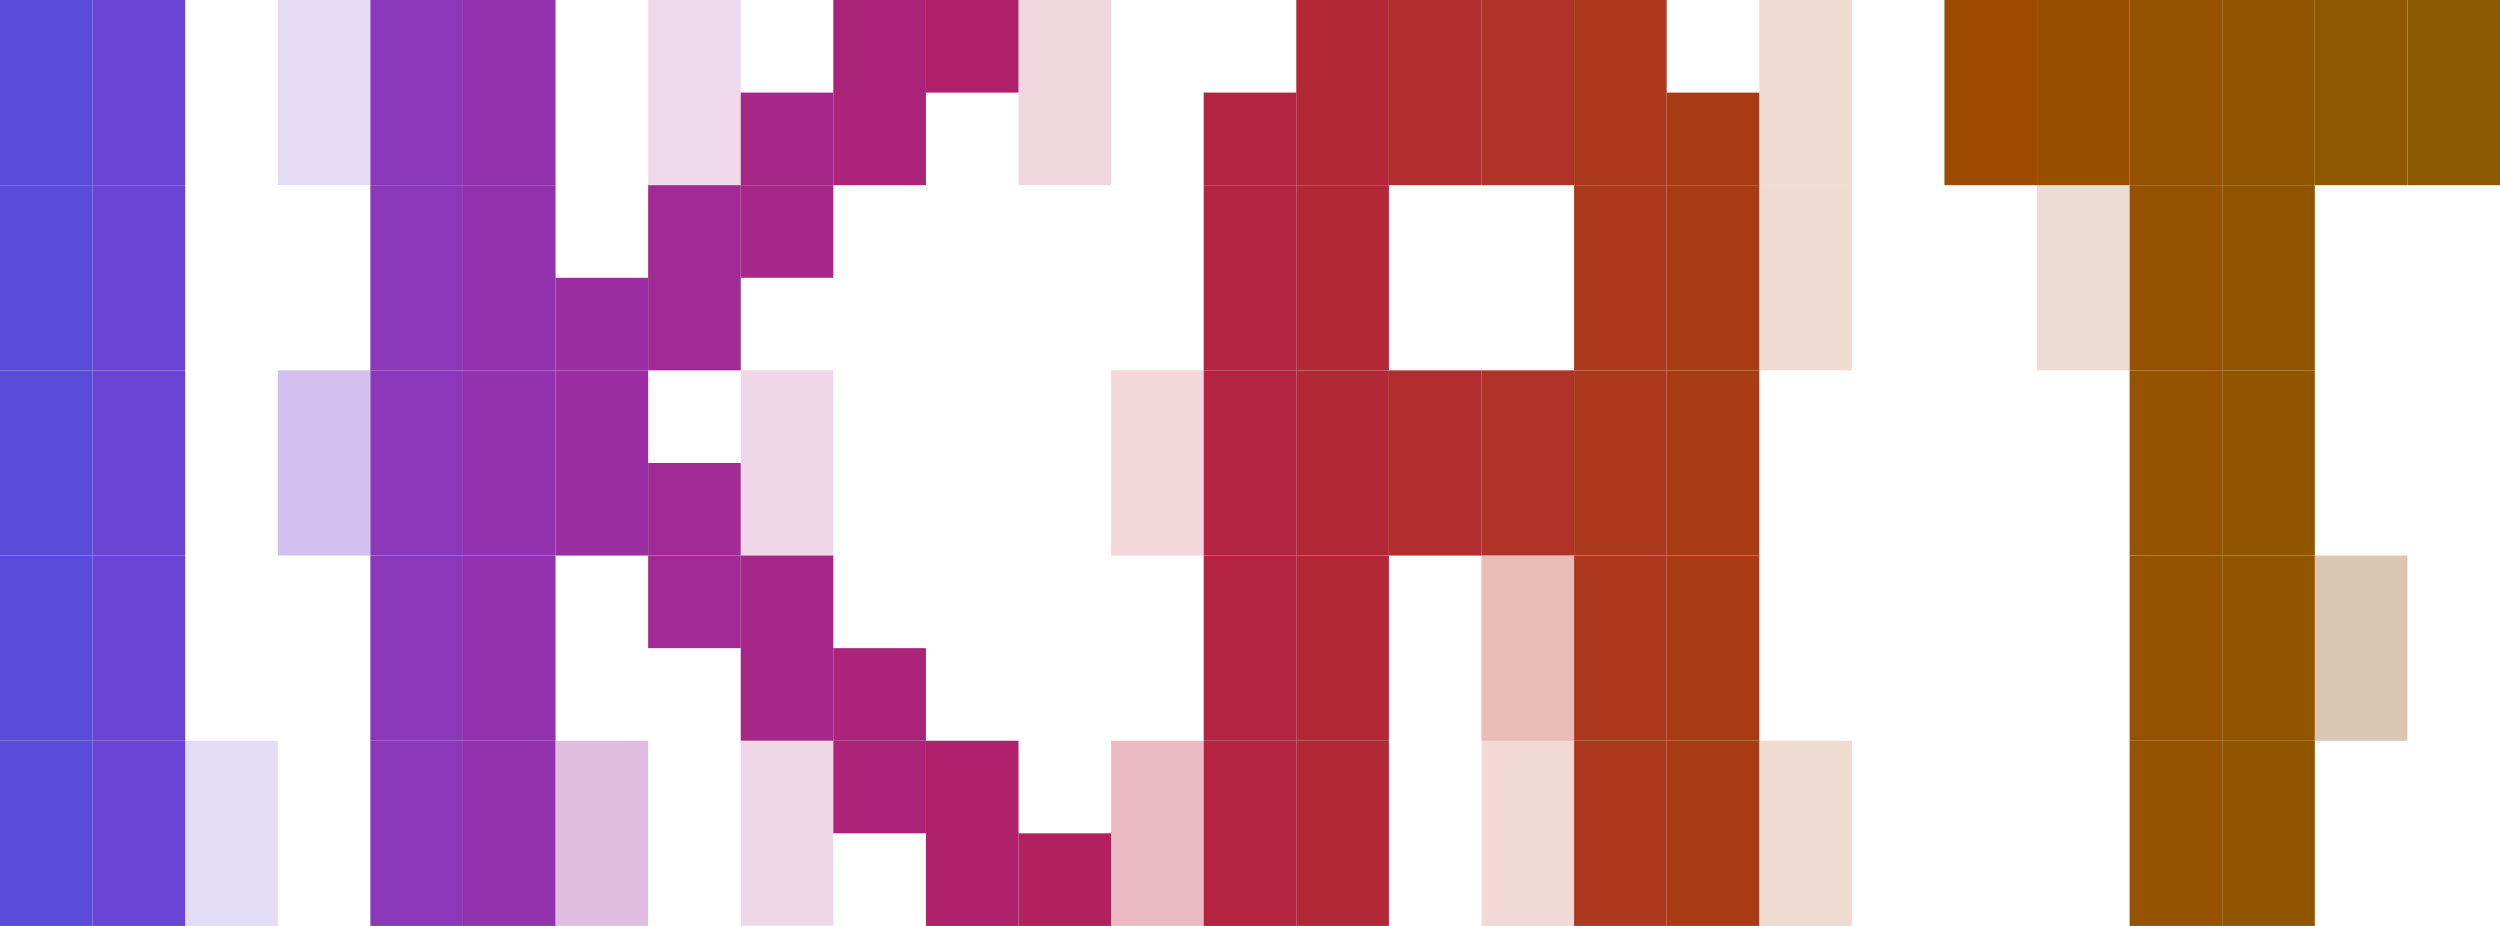
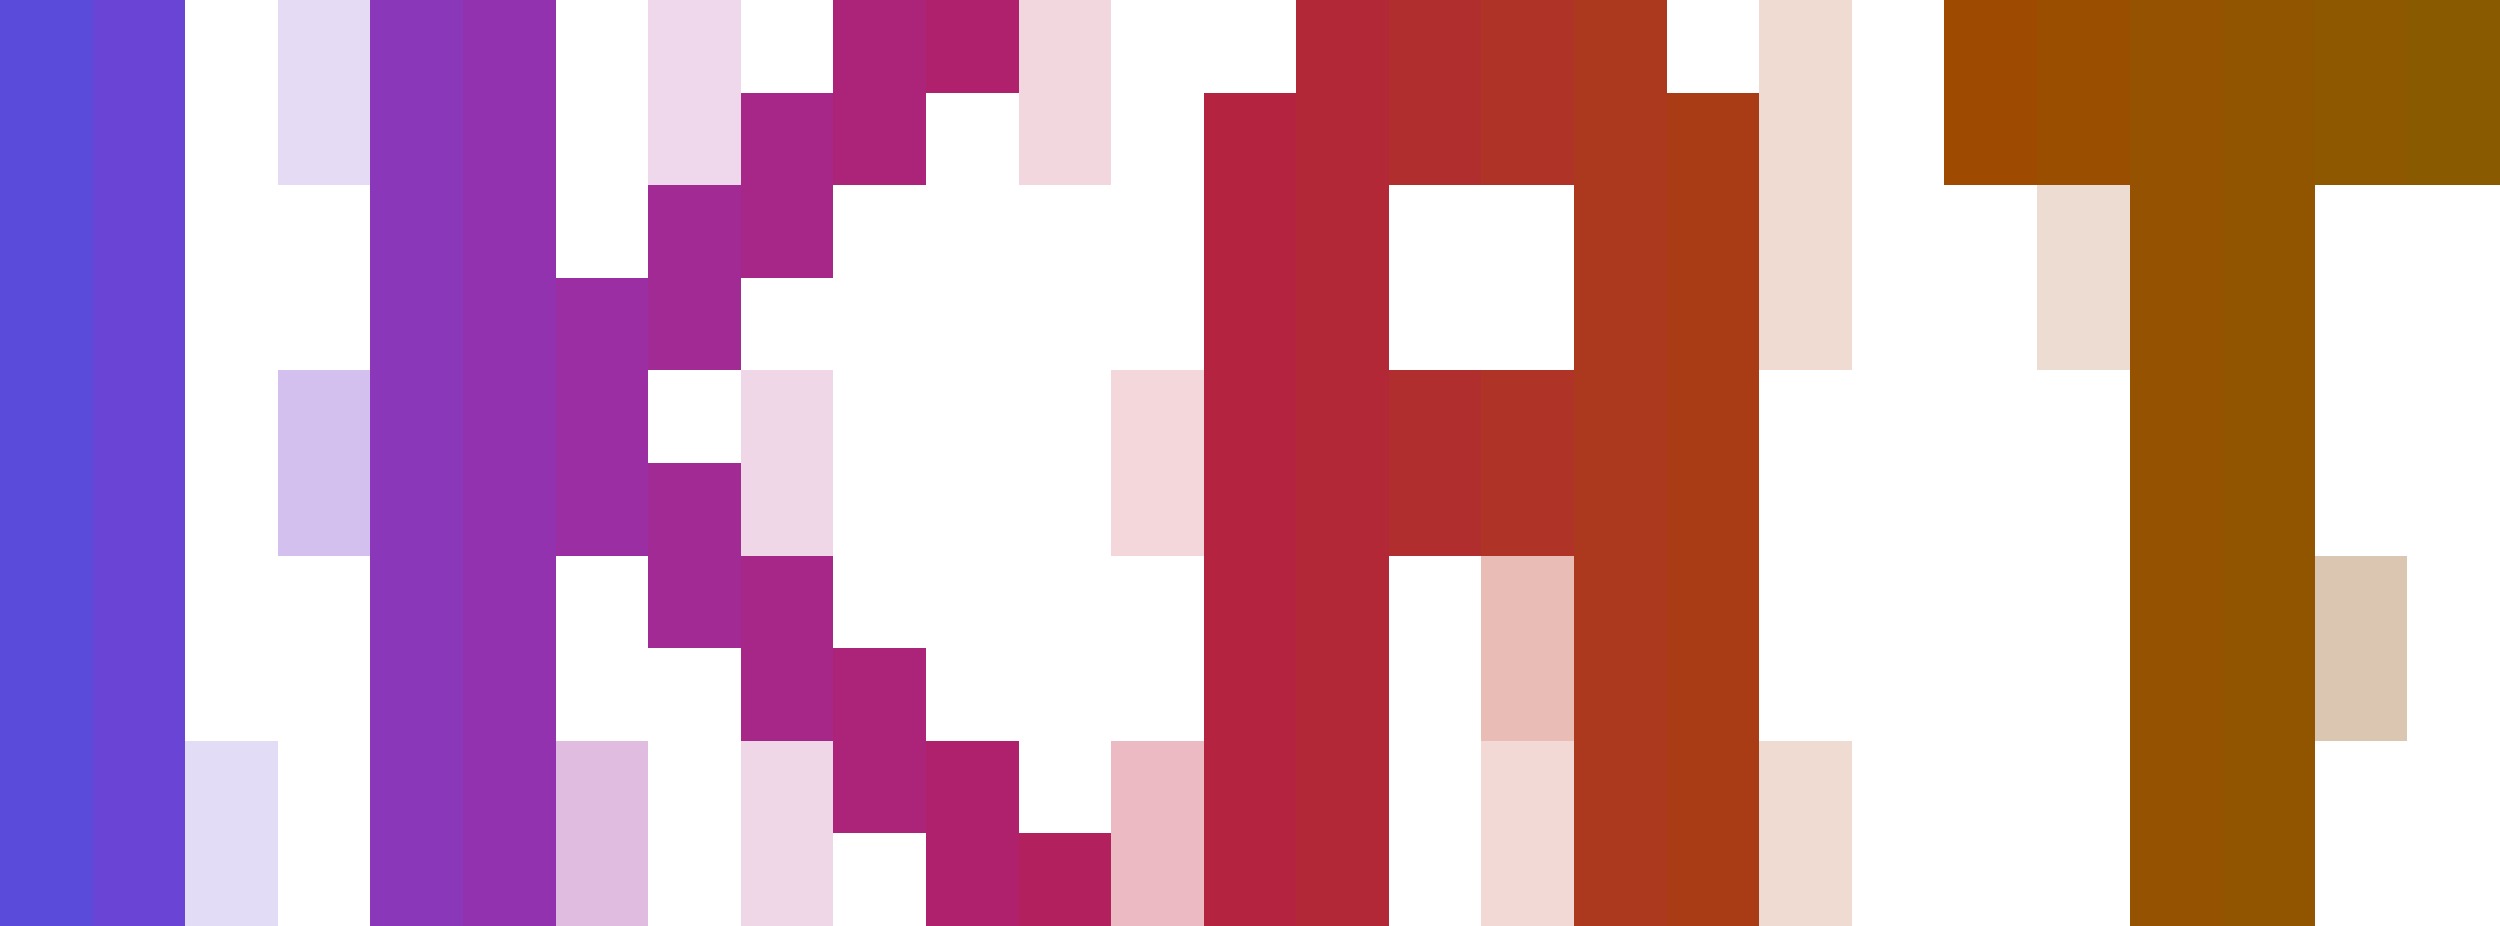
- <svg xmlns="http://www.w3.org/2000/svg" width="324" height="120" viewBox="0 0 324 120" role="img" aria-label="IKat Code">
+ <svg xmlns="http://www.w3.org/2000/svg" width="324" height="120" viewBox="0 0 324 120" role="img" aria-label="IKat Code" shape-rendering="crispEdges">
  <rect x="0" y="0" width="12" height="24" fill="#5B4BDB" />
  <rect x="12" y="0" width="12" height="24" fill="#6A45D5" />
  <rect x="36" y="0" width="12" height="24" fill="#B797E2" fill-opacity="0.35" />
  <rect x="48" y="0" width="12" height="24" fill="#8B37BA" />
  <rect x="60" y="0" width="12" height="24" fill="#9332AE" />
  <rect x="84" y="0" width="12" height="24" fill="#D08FC5" fill-opacity="0.35" />
  <rect x="96" y="12" width="12" height="12" fill="#A72788" />
  <rect x="108" y="0" width="12" height="24" fill="#AC247A" />
  <rect x="120" y="0" width="12" height="12" fill="#AF216C" />
  <rect x="132" y="0" width="12" height="24" fill="#DD8CA2" fill-opacity="0.35" />
  <rect x="156" y="12" width="12" height="12" fill="#B4233F" />
  <rect x="168" y="0" width="12" height="24" fill="#B32837" />
  <rect x="180" y="0" width="12" height="24" fill="#B12E2E" />
  <rect x="192" y="0" width="12" height="24" fill="#AF3326" />
  <rect x="204" y="0" width="12" height="24" fill="#AC381D" />
  <rect x="216" y="12" width="12" height="12" fill="#A93C14" />
  <rect x="228" y="0" width="12" height="24" fill="#D3977F" fill-opacity="0.35" />
  <rect x="252" y="0" width="12" height="24" fill="#9E4A00" />
  <rect x="264" y="0" width="12" height="24" fill="#994E00" />
  <rect x="276" y="0" width="12" height="24" fill="#955200" />
  <rect x="288" y="0" width="12" height="24" fill="#915500" />
  <rect x="300" y="0" width="12" height="24" fill="#8E5800" />
  <rect x="312" y="0" width="12" height="24" fill="#8A5A00" />
  <rect x="0" y="24" width="12" height="24" fill="#5B4BDB" />
  <rect x="12" y="24" width="12" height="24" fill="#6A45D5" />
  <rect x="48" y="24" width="12" height="24" fill="#8B37BA" />
  <rect x="60" y="24" width="12" height="24" fill="#9332AE" />
  <rect x="72" y="36" width="12" height="12" fill="#9B2EA2" />
  <rect x="84" y="24" width="12" height="24" fill="#A12A95" />
  <rect x="96" y="24" width="12" height="12" fill="#A72788" />
  <rect x="156" y="24" width="12" height="24" fill="#B4233F" />
  <rect x="168" y="24" width="12" height="24" fill="#B32837" />
  <rect x="204" y="24" width="12" height="24" fill="#AC381D" />
  <rect x="216" y="24" width="12" height="24" fill="#A93C14" />
  <rect x="228" y="24" width="12" height="24" fill="#D3977F" fill-opacity="0.35" />
  <rect x="264" y="24" width="12" height="24" fill="#C99C7E" fill-opacity="0.35" />
  <rect x="276" y="24" width="12" height="24" fill="#955200" />
  <rect x="288" y="24" width="12" height="24" fill="#915500" />
  <rect x="0" y="48" width="12" height="24" fill="#5B4BDB" />
  <rect x="12" y="48" width="12" height="24" fill="#6A45D5" />
  <rect x="36" y="48" width="12" height="24" fill="#B797E2" fill-opacity="0.6" />
  <rect x="48" y="48" width="12" height="24" fill="#8B37BA" />
  <rect x="60" y="48" width="12" height="24" fill="#9332AE" />
  <rect x="72" y="48" width="12" height="24" fill="#9B2EA2" />
  <rect x="84" y="60" width="12" height="12" fill="#A12A95" />
  <rect x="96" y="48" width="12" height="24" fill="#D48EBD" fill-opacity="0.35" />
  <rect x="144" y="48" width="12" height="24" fill="#DD8C99" fill-opacity="0.35" />
  <rect x="156" y="48" width="12" height="24" fill="#B4233F" />
  <rect x="168" y="48" width="12" height="24" fill="#B32837" />
  <rect x="180" y="48" width="12" height="24" fill="#B12E2E" />
  <rect x="192" y="48" width="12" height="24" fill="#AF3326" />
  <rect x="204" y="48" width="12" height="24" fill="#AC381D" />
  <rect x="216" y="48" width="12" height="24" fill="#A93C14" />
  <rect x="276" y="48" width="12" height="24" fill="#955200" />
  <rect x="288" y="48" width="12" height="24" fill="#915500" />
  <rect x="0" y="72" width="12" height="24" fill="#5B4BDB" />
  <rect x="12" y="72" width="12" height="24" fill="#6A45D5" />
  <rect x="48" y="72" width="12" height="24" fill="#8B37BA" />
  <rect x="60" y="72" width="12" height="24" fill="#9332AE" />
  <rect x="84" y="72" width="12" height="12" fill="#A12A95" />
  <rect x="96" y="72" width="12" height="24" fill="#A72788" />
  <rect x="108" y="84" width="12" height="12" fill="#AC247A" />
  <rect x="156" y="72" width="12" height="24" fill="#B4233F" />
  <rect x="168" y="72" width="12" height="24" fill="#B32837" />
  <rect x="192" y="72" width="12" height="24" fill="#DA9286" fill-opacity="0.6" />
  <rect x="204" y="72" width="12" height="24" fill="#AC381D" />
  <rect x="216" y="72" width="12" height="24" fill="#A93C14" />
  <rect x="276" y="72" width="12" height="24" fill="#955200" />
  <rect x="288" y="72" width="12" height="24" fill="#915500" />
  <rect x="300" y="72" width="12" height="24" fill="#C1A17E" fill-opacity="0.6" />
  <rect x="0" y="96" width="12" height="24" fill="#5B4BDB" />
  <rect x="12" y="96" width="12" height="24" fill="#6A45D5" />
  <rect x="24" y="96" width="12" height="24" fill="#AF9AE8" fill-opacity="0.35" />
  <rect x="48" y="96" width="12" height="24" fill="#8B37BA" />
  <rect x="60" y="96" width="12" height="24" fill="#9332AE" />
  <rect x="72" y="96" width="12" height="24" fill="#CB90CD" fill-opacity="0.6" />
  <rect x="96" y="96" width="12" height="24" fill="#D48EBD" fill-opacity="0.35" />
  <rect x="108" y="96" width="12" height="12" fill="#AC247A" />
  <rect x="120" y="96" width="12" height="24" fill="#AF216C" />
  <rect x="132" y="108" width="12" height="12" fill="#B2205D" />
  <rect x="144" y="96" width="12" height="24" fill="#DD8C99" fill-opacity="0.6" />
  <rect x="156" y="96" width="12" height="24" fill="#B4233F" />
  <rect x="168" y="96" width="12" height="24" fill="#B32837" />
  <rect x="192" y="96" width="12" height="24" fill="#DA9286" fill-opacity="0.35" />
  <rect x="204" y="96" width="12" height="24" fill="#AC381D" />
  <rect x="216" y="96" width="12" height="24" fill="#A93C14" />
  <rect x="228" y="96" width="12" height="24" fill="#D3977F" fill-opacity="0.35" />
  <rect x="276" y="96" width="12" height="24" fill="#955200" />
  <rect x="288" y="96" width="12" height="24" fill="#915500" />
</svg>
